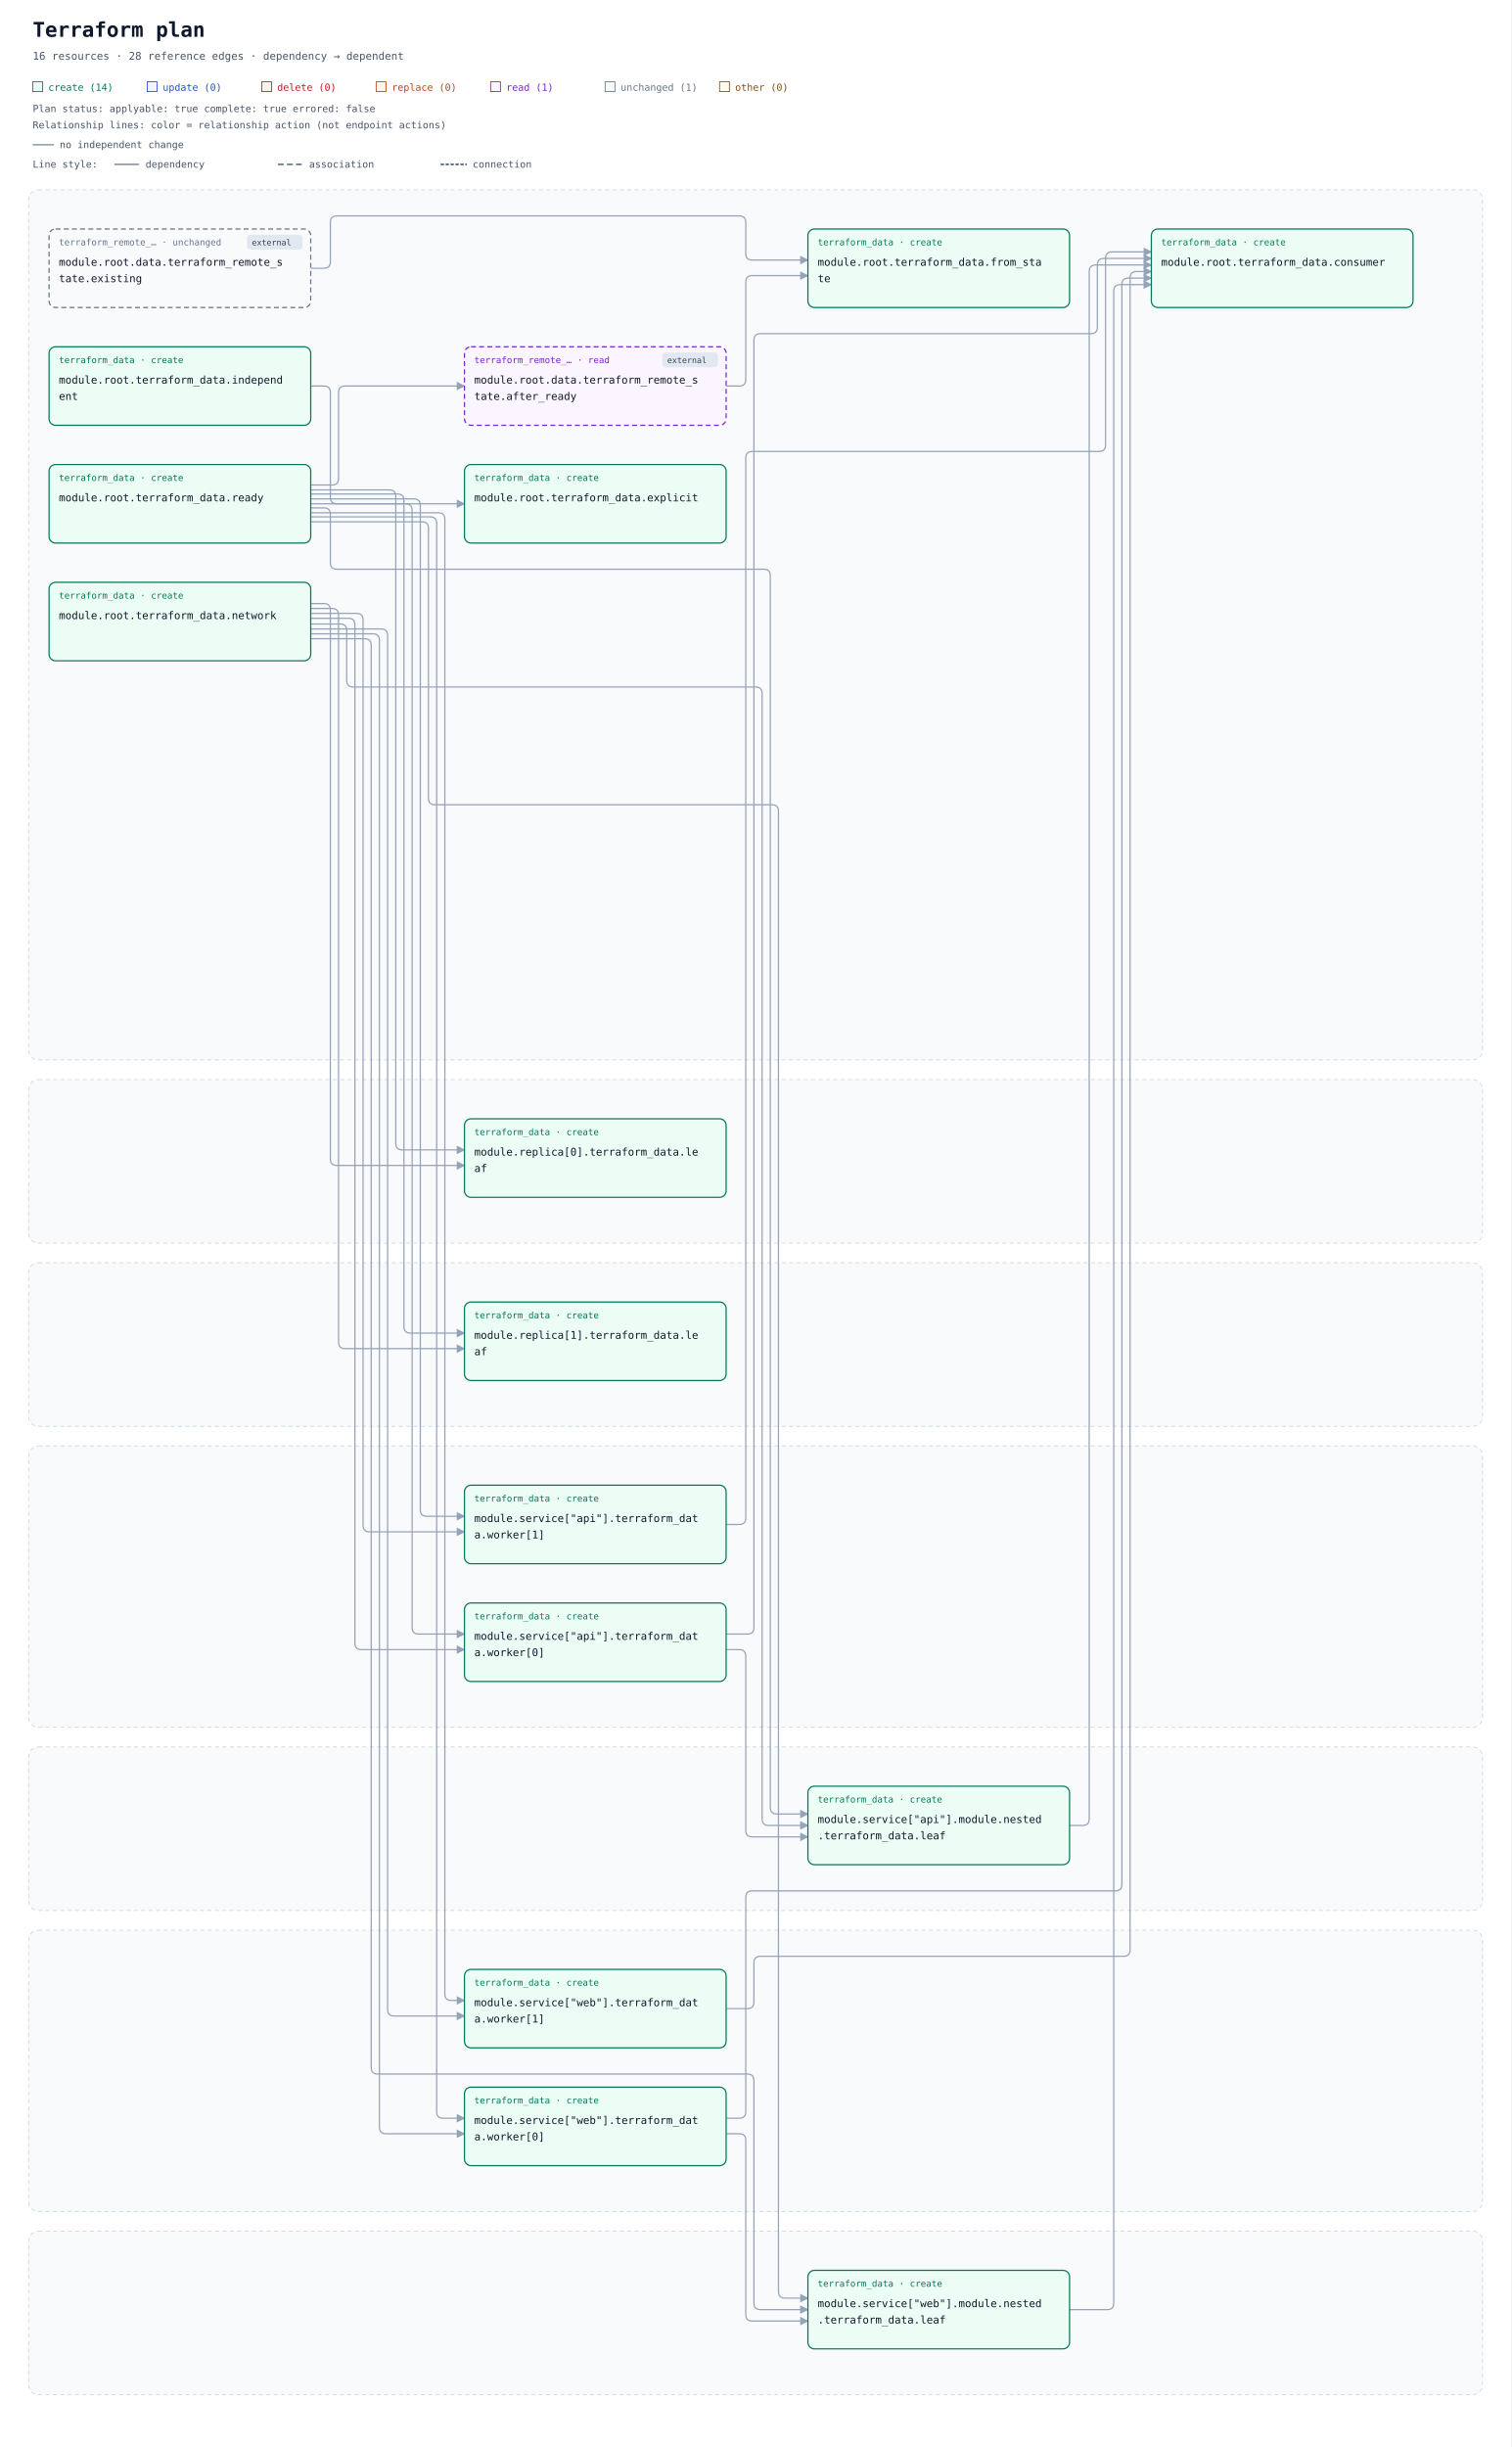
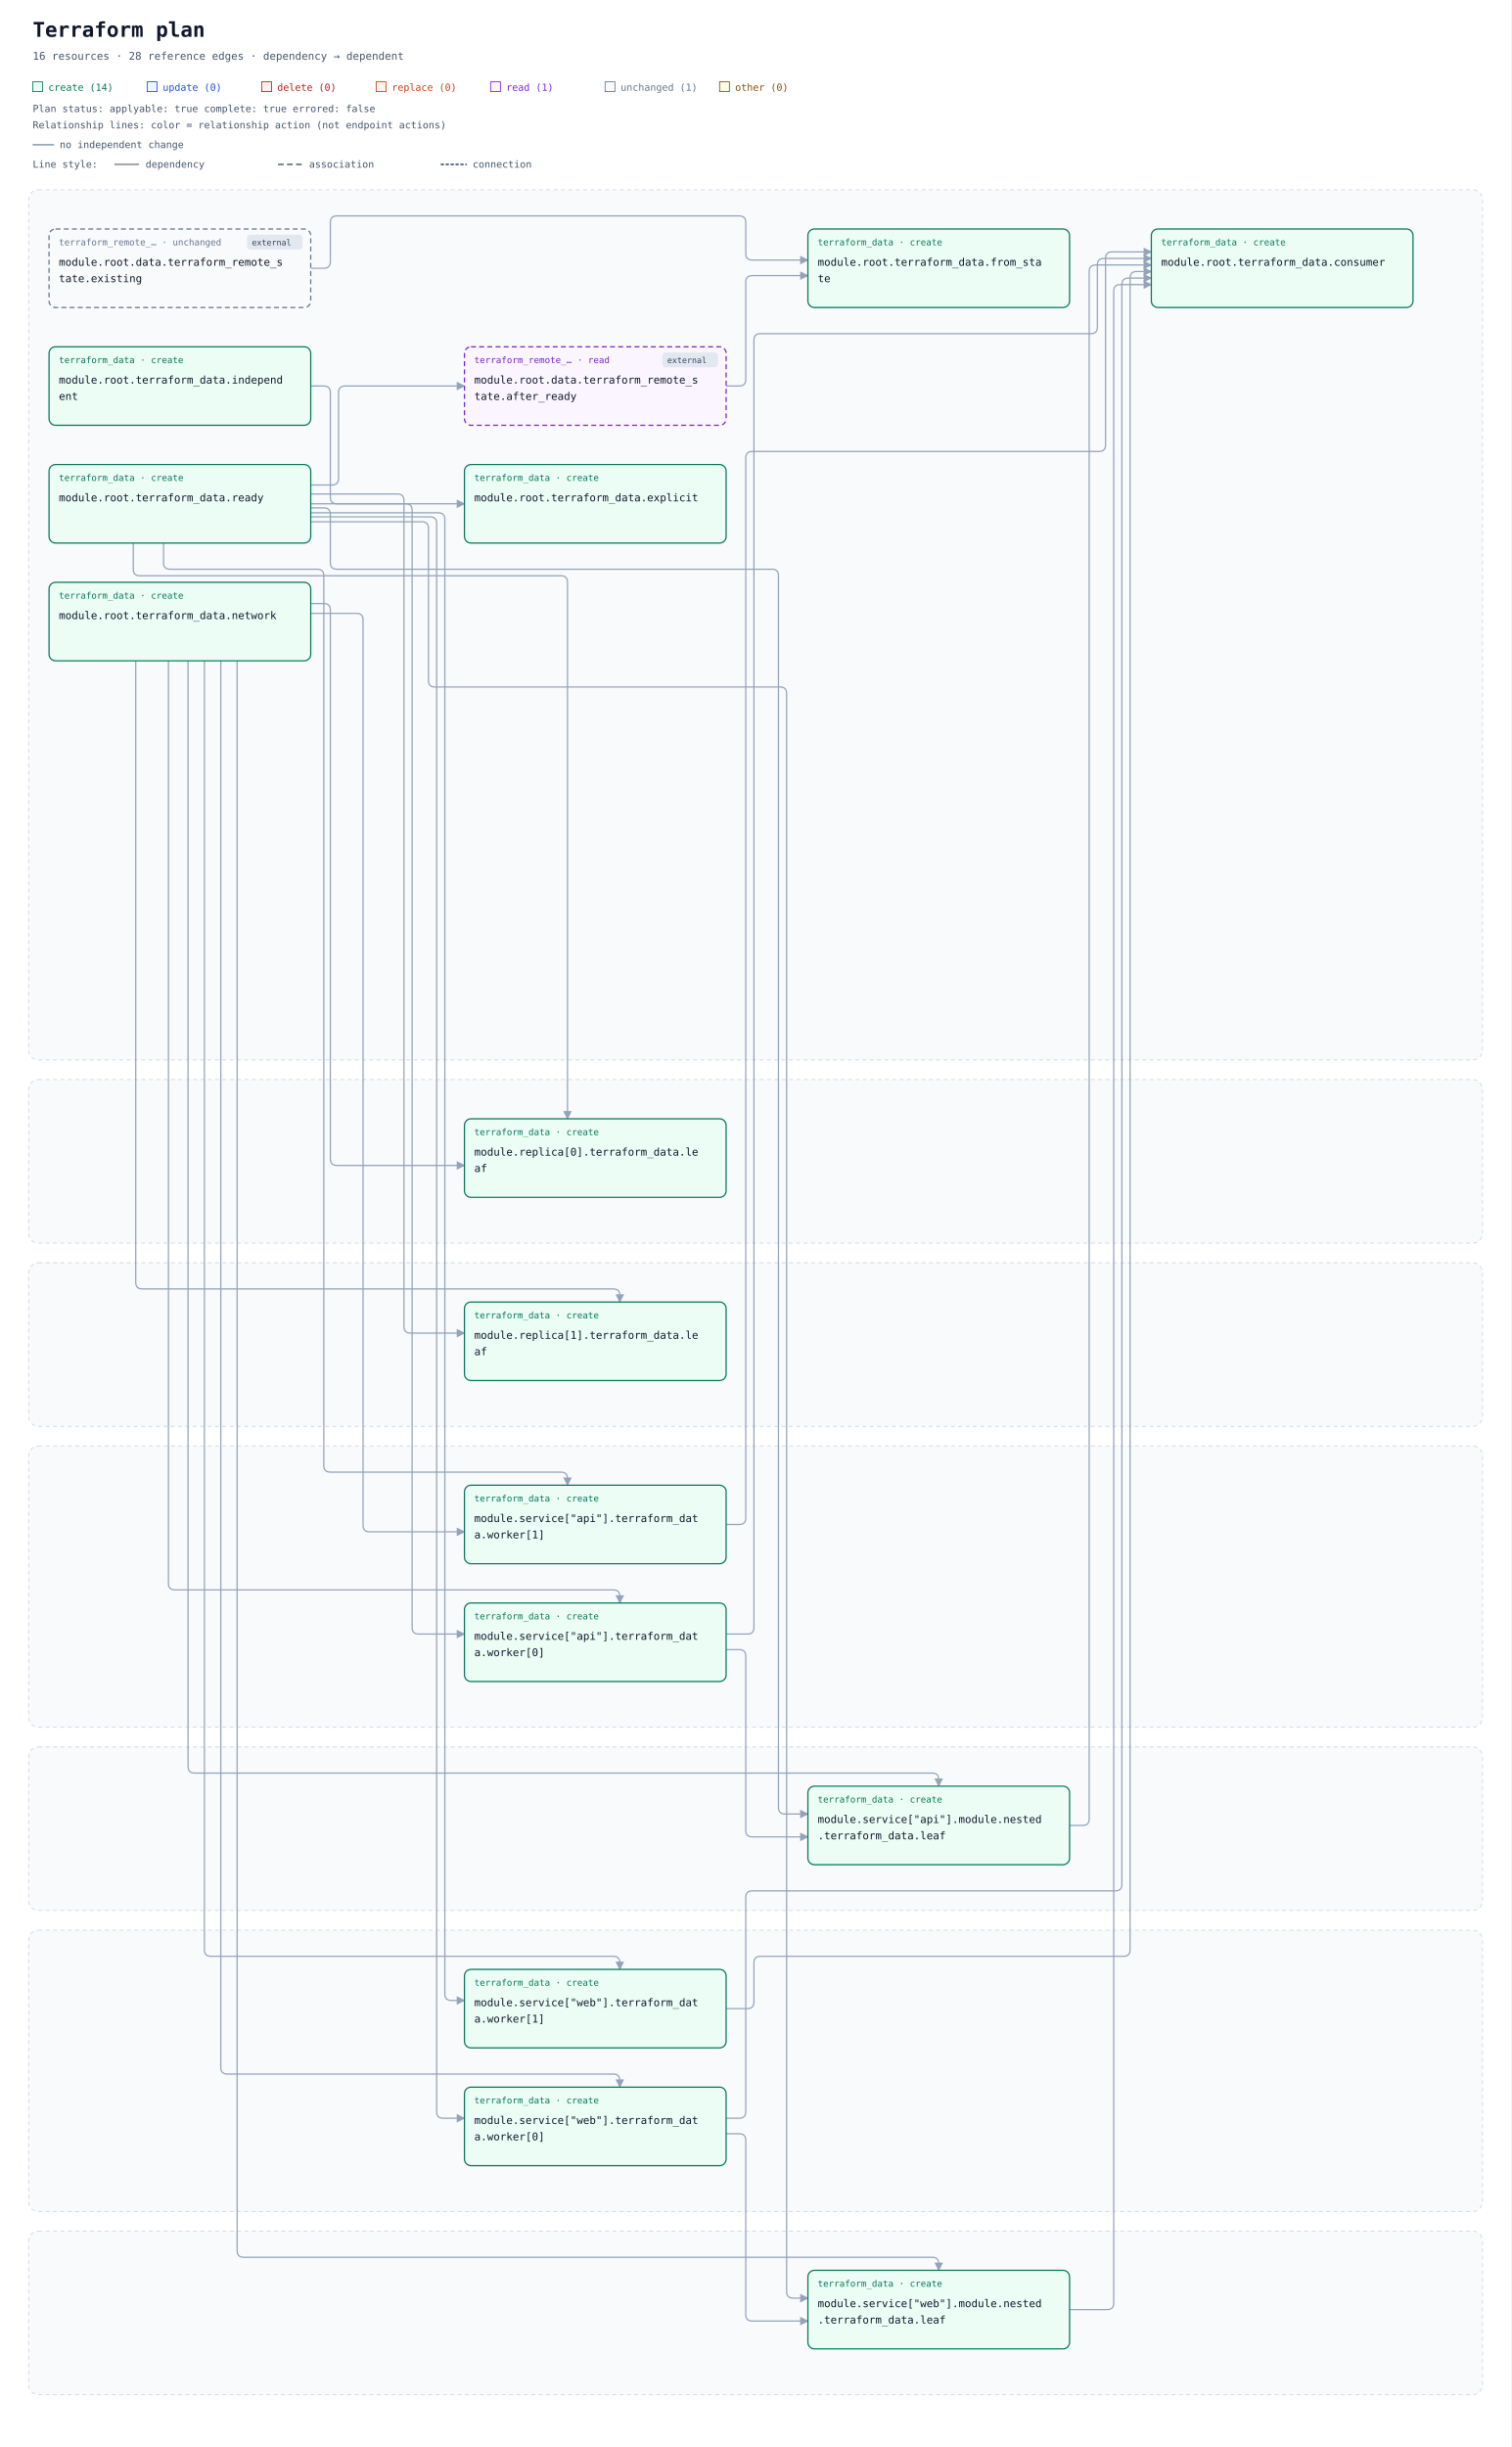
<svg xmlns="http://www.w3.org/2000/svg" width="1848" height="2992" viewBox="0 0 1848 2992" role="img" aria-labelledby="title description">
  <defs>
    <marker id="arrow" viewBox="0 0 10 10" refX="9" refY="5" markerWidth="7" markerHeight="7" orient="auto-start-reverse">
      <path d="M 0 0 L 10 5 L 0 10 z" fill="#94a3b8" />
    </marker>
  </defs>
  <rect width="100%" height="100%" fill="#ffffff" />
  <g font-family="ui-monospace, SFMono-Regular, Consolas, monospace">
    <text x="40" y="45" font-size="25" font-weight="700" fill="#0f172a">Terraform plan</text>
    <text x="40" y="73" font-size="13" fill="#475569">16 resources · 28 reference edges · dependency → dependent</text>
    <rect x="40" y="100" width="12" height="12" fill="#ecfdf5" stroke="#047857" />
    <text x="59" y="111" font-size="12" fill="#047857">create (14)</text>
    <rect x="180" y="100" width="12" height="12" fill="#eff6ff" stroke="#1d4ed8" />
    <text x="199" y="111" font-size="12" fill="#1d4ed8">update (0)</text>
    <rect x="320" y="100" width="12" height="12" fill="#fef2f2" stroke="#b91c1c" />
    <text x="339" y="111" font-size="12" fill="#b91c1c">delete (0)</text>
    <rect x="460" y="100" width="12" height="12" fill="#fff7ed" stroke="#c2410c" />
    <text x="479" y="111" font-size="12" fill="#c2410c">replace (0)</text>
    <rect x="600" y="100" width="12" height="12" fill="#faf5ff" stroke="#7e22ce" />
    <text x="619" y="111" font-size="12" fill="#7e22ce">read (1)</text>
    <rect x="740" y="100" width="12" height="12" fill="#f8fafc" stroke="#64748b" />
    <text x="759" y="111" font-size="12" fill="#64748b">unchanged (1)</text>
    <rect x="880" y="100" width="12" height="12" fill="#fefce8" stroke="#854d0e" />
    <text x="899" y="111" font-size="12" fill="#854d0e">other (0)</text>
    <g id="plan-status" data-plan-applyable="true" data-plan-complete="true" data-plan-errored="false">
      <text x="40" y="137" font-size="12" fill="#475569">Plan status: applyable: true complete: true errored: false</text>
    </g>
    <g id="relationship-legend" font-size="12" fill="#475569">
      <text x="40" y="157">Relationship lines: color = relationship action (not endpoint actions)</text>
      <path d="M 40 177 H 66" stroke="#94a3b8" stroke-width="2" />
      <text x="73" y="181">no independent change</text>
      <text x="40" y="205">Line style:</text>
      <path d="M 140 201 H 170" stroke="#64748b" stroke-width="1.5" />
      <text x="178" y="205">dependency</text>
      <path d="M 340 201 H 370" stroke="#64748b" stroke-width="2" stroke-dasharray="7 4" />
      <text x="378" y="205">association</text>
      <path d="M 540 201 H 570" stroke="#64748b" stroke-width="2.5" stroke-dasharray="2 4" stroke-linecap="round" />
      <text x="578" y="205">connection</text>
    </g>
    <g transform="translate(0 72)">
      <rect x="35" y="160" width="1778" height="1064" rx="12" fill="#f8fafc" stroke="#cbd5e1" stroke-dasharray="5 4" />
      <text x="52" y="185" font-size="13" font-weight="700" fill="#475569" />
      <rect x="35" y="1248" width="1778" height="200" rx="12" fill="#f8fafc" stroke="#cbd5e1" stroke-dasharray="5 4" />
      <text x="52" y="1273" font-size="13" font-weight="700" fill="#475569" />
      <rect x="35" y="1472" width="1778" height="200" rx="12" fill="#f8fafc" stroke="#cbd5e1" stroke-dasharray="5 4" />
      <text x="52" y="1497" font-size="13" font-weight="700" fill="#475569" />
      <rect x="35" y="1696" width="1778" height="344" rx="12" fill="#f8fafc" stroke="#cbd5e1" stroke-dasharray="5 4" />
      <text x="52" y="1721" font-size="13" font-weight="700" fill="#475569" />
      <rect x="35" y="2064" width="1778" height="200" rx="12" fill="#f8fafc" stroke="#cbd5e1" stroke-dasharray="5 4" />
      <text x="52" y="2089" font-size="13" font-weight="700" fill="#475569" />
      <rect x="35" y="2288" width="1778" height="344" rx="12" fill="#f8fafc" stroke="#cbd5e1" stroke-dasharray="5 4" />
      <text x="52" y="2313" font-size="13" font-weight="700" fill="#475569" />
      <rect x="35" y="2656" width="1778" height="200" rx="12" fill="#f8fafc" stroke="#cbd5e1" stroke-dasharray="5 4" />
      <text x="52" y="2681" font-size="13" font-weight="700" fill="#475569" />
      <path d="M 888 400 L 904 400 Q 912 400 912 392 L 912 273 Q 912 265 920 265 L 988 265 " data-edge-kind="dependency" data-source="resource-646174612e7465727261666f726d5f72656d6f74655f73746174652e61667465725f7265616479-current" data-target="resource-7465727261666f726d5f646174612e66726f6d5f7374617465-current" fill="none" stroke="#94a3b8" stroke-width="1.5" stroke-linejoin="round" marker-end="url(#arrow)" />
      <path d="M 380 256 L 396 256 Q 404 256 404 248 L 404 200 Q 404 192 412 192 L 904 192 Q 912 192 912 200 L 912 238 Q 912 246 920 246 L 988 246 " data-edge-kind="dependency" data-source="resource-646174612e7465727261666f726d5f72656d6f74655f73746174652e6578697374696e67-current" data-target="resource-7465727261666f726d5f646174612e66726f6d5f7374617465-current" fill="none" stroke="#94a3b8" stroke-width="1.5" stroke-linejoin="round" marker-end="url(#arrow)" />
      <path d="M 1308 2160 L 1324 2160 Q 1332 2160 1332 2152 L 1332 260 Q 1332 252 1340 252 L 1408 252 " data-edge-kind="dependency" data-source="resource-6d6f64756c652e736572766963655b22617069225d2e6d6f64756c652e6e65737465642e7465727261666f726d5f646174612e6c656166-current" data-target="resource-7465727261666f726d5f646174612e636f6e73756d6572-current" fill="none" stroke="#94a3b8" stroke-width="1.5" stroke-linejoin="round" marker-end="url(#arrow)" />
      <path d="M 888 1945 L 904 1945 Q 912 1945 912 1953 L 912 2166 Q 912 2174 920 2174 L 988 2174 " data-edge-kind="dependency" data-source="resource-6d6f64756c652e736572766963655b22617069225d2e7465727261666f726d5f646174612e776f726b65725b305d-current" data-target="resource-6d6f64756c652e736572766963655b22617069225d2e6d6f64756c652e6e65737465642e7465727261666f726d5f646174612e6c656166-current" fill="none" stroke="#94a3b8" stroke-width="1.5" stroke-linejoin="round" marker-end="url(#arrow)" />
      <path d="M 888 1926 L 914 1926 Q 922 1926 922 1918 L 922 344 Q 922 336 930 336 L 1334 336 Q 1342 336 1342 328 L 1342 252 Q 1342 244 1350 244 L 1408 244 " data-edge-kind="dependency" data-source="resource-6d6f64756c652e736572766963655b22617069225d2e7465727261666f726d5f646174612e776f726b65725b305d-current" data-target="resource-7465727261666f726d5f646174612e636f6e73756d6572-current" fill="none" stroke="#94a3b8" stroke-width="1.5" stroke-linejoin="round" marker-end="url(#arrow)" />
      <path d="M 888 1792 L 904 1792 Q 912 1792 912 1784 L 912 488 Q 912 480 920 480 L 1344 480 Q 1352 480 1352 472 L 1352 244 Q 1352 236 1360 236 L 1408 236 " data-edge-kind="dependency" data-source="resource-6d6f64756c652e736572766963655b22617069225d2e7465727261666f726d5f646174612e776f726b65725b315d-current" data-target="resource-7465727261666f726d5f646174612e636f6e73756d6572-current" fill="none" stroke="#94a3b8" stroke-width="1.5" stroke-linejoin="round" marker-end="url(#arrow)" />
      <path d="M 1308 2752 L 1354 2752 Q 1362 2752 1362 2744 L 1362 284 Q 1362 276 1370 276 L 1408 276 " data-edge-kind="dependency" data-source="resource-6d6f64756c652e736572766963655b22776562225d2e6d6f64756c652e6e65737465642e7465727261666f726d5f646174612e6c656166-current" data-target="resource-7465727261666f726d5f646174612e636f6e73756d6572-current" fill="none" stroke="#94a3b8" stroke-width="1.5" stroke-linejoin="round" marker-end="url(#arrow)" />
      <path d="M 888 2537 L 904 2537 Q 912 2537 912 2545 L 912 2758 Q 912 2766 920 2766 L 988 2766 " data-edge-kind="dependency" data-source="resource-6d6f64756c652e736572766963655b22776562225d2e7465727261666f726d5f646174612e776f726b65725b305d-current" data-target="resource-6d6f64756c652e736572766963655b22776562225d2e6d6f64756c652e6e65737465642e7465727261666f726d5f646174612e6c656166-current" fill="none" stroke="#94a3b8" stroke-width="1.5" stroke-linejoin="round" marker-end="url(#arrow)" />
      <path d="M 888 2518 L 904 2518 Q 912 2518 912 2510 L 912 2248 Q 912 2240 920 2240 L 1364 2240 Q 1372 2240 1372 2232 L 1372 276 Q 1372 268 1380 268 L 1408 268 " data-edge-kind="dependency" data-source="resource-6d6f64756c652e736572766963655b22776562225d2e7465727261666f726d5f646174612e776f726b65725b305d-current" data-target="resource-7465727261666f726d5f646174612e636f6e73756d6572-current" fill="none" stroke="#94a3b8" stroke-width="1.5" stroke-linejoin="round" marker-end="url(#arrow)" />
      <path d="M 888 2384 L 914 2384 Q 922 2384 922 2376 L 922 2328 Q 922 2320 930 2320 L 1374 2320 Q 1382 2320 1382 2312 L 1382 268 Q 1382 260 1390 260 L 1408 260 " data-edge-kind="dependency" data-source="resource-6d6f64756c652e736572766963655b22776562225d2e7465727261666f726d5f646174612e776f726b65725b315d-current" data-target="resource-7465727261666f726d5f646174612e636f6e73756d6572-current" fill="none" stroke="#94a3b8" stroke-width="1.5" stroke-linejoin="round" marker-end="url(#arrow)" />
      <path d="M 380 400 L 396 400 Q 404 400 404 408 L 404 536 Q 404 544 412 544 L 568 544 " data-edge-kind="dependency" data-source="resource-7465727261666f726d5f646174612e696e646570656e64656e74-current" data-target="resource-7465727261666f726d5f646174612e6578706c69636974-current" fill="none" stroke="#94a3b8" stroke-width="1.5" stroke-linejoin="round" marker-end="url(#arrow)" />
      <path d="M 380 666 L 396 666 Q 404 666 404 674 L 404 1345 Q 404 1353 412 1353 L 568 1353 " data-edge-kind="dependency" data-source="resource-7465727261666f726d5f646174612e6e6574776f726b-current" data-target="resource-6d6f64756c652e7265706c6963615b305d2e7465727261666f726d5f646174612e6c656166-current" fill="none" stroke="#94a3b8" stroke-width="1.5" stroke-linejoin="round" marker-end="url(#arrow)" />
-       <path d="M 380 672 L 406 672 Q 414 672 414 680 L 414 1569 Q 414 1577 422 1577 L 568 1577 " data-edge-kind="dependency" data-source="resource-7465727261666f726d5f646174612e6e6574776f726b-current" data-target="resource-6d6f64756c652e7265706c6963615b315d2e7465727261666f726d5f646174612e6c656166-current" fill="none" stroke="#94a3b8" stroke-width="1.5" stroke-linejoin="round" marker-end="url(#arrow)" />
-       <path d="M 380 691 L 416 691 Q 424 691 424 699 L 424 760 Q 424 768 432 768 L 924 768 Q 932 768 932 776 L 932 2152 Q 932 2160 940 2160 L 988 2160 " data-edge-kind="dependency" data-source="resource-7465727261666f726d5f646174612e6e6574776f726b-current" data-target="resource-6d6f64756c652e736572766963655b22617069225d2e6d6f64756c652e6e65737465642e7465727261666f726d5f646174612e6c656166-current" fill="none" stroke="#94a3b8" stroke-width="1.5" stroke-linejoin="round" marker-end="url(#arrow)" />
-       <path d="M 380 684 L 426 684 Q 434 684 434 692 L 434 1937 Q 434 1945 442 1945 L 568 1945 " data-edge-kind="dependency" data-source="resource-7465727261666f726d5f646174612e6e6574776f726b-current" data-target="resource-6d6f64756c652e736572766963655b22617069225d2e7465727261666f726d5f646174612e776f726b65725b305d-current" fill="none" stroke="#94a3b8" stroke-width="1.5" stroke-linejoin="round" marker-end="url(#arrow)" />
+       <path d="M 166 736 L 166 1496 Q 166 1504 174 1504 L 750 1504 Q 758 1504 758 1512 L 758 1520 " data-edge-kind="dependency" data-source="resource-7465727261666f726d5f646174612e6e6574776f726b-current" data-target="resource-6d6f64756c652e7265706c6963615b315d2e7465727261666f726d5f646174612e6c656166-current" fill="none" stroke="#94a3b8" stroke-width="1.5" stroke-linejoin="round" marker-end="url(#arrow)" />
+       <path d="M 230 736 L 230 2088 Q 230 2096 238 2096 L 1140 2096 Q 1148 2096 1148 2104 L 1148 2112 " data-edge-kind="dependency" data-source="resource-7465727261666f726d5f646174612e6e6574776f726b-current" data-target="resource-6d6f64756c652e736572766963655b22617069225d2e6d6f64756c652e6e65737465642e7465727261666f726d5f646174612e6c656166-current" fill="none" stroke="#94a3b8" stroke-width="1.5" stroke-linejoin="round" marker-end="url(#arrow)" />
+       <path d="M 206 736 L 206 1864 Q 206 1872 214 1872 L 750 1872 Q 758 1872 758 1880 L 758 1888 " data-edge-kind="dependency" data-source="resource-7465727261666f726d5f646174612e6e6574776f726b-current" data-target="resource-6d6f64756c652e736572766963655b22617069225d2e7465727261666f726d5f646174612e776f726b65725b305d-current" fill="none" stroke="#94a3b8" stroke-width="1.5" stroke-linejoin="round" marker-end="url(#arrow)" />
      <path d="M 380 678 L 436 678 Q 444 678 444 686 L 444 1793 Q 444 1801 452 1801 L 568 1801 " data-edge-kind="dependency" data-source="resource-7465727261666f726d5f646174612e6e6574776f726b-current" data-target="resource-6d6f64756c652e736572766963655b22617069225d2e7465727261666f726d5f646174612e776f726b65725b315d-current" fill="none" stroke="#94a3b8" stroke-width="1.5" stroke-linejoin="round" marker-end="url(#arrow)" />
-       <path d="M 380 709 L 446 709 Q 454 709 454 717 L 454 2456 Q 454 2464 462 2464 L 914 2464 Q 922 2464 922 2472 L 922 2744 Q 922 2752 930 2752 L 988 2752 " data-edge-kind="dependency" data-source="resource-7465727261666f726d5f646174612e6e6574776f726b-current" data-target="resource-6d6f64756c652e736572766963655b22776562225d2e6d6f64756c652e6e65737465642e7465727261666f726d5f646174612e6c656166-current" fill="none" stroke="#94a3b8" stroke-width="1.5" stroke-linejoin="round" marker-end="url(#arrow)" />
-       <path d="M 380 703 L 456 703 Q 464 703 464 711 L 464 2529 Q 464 2537 472 2537 L 568 2537 " data-edge-kind="dependency" data-source="resource-7465727261666f726d5f646174612e6e6574776f726b-current" data-target="resource-6d6f64756c652e736572766963655b22776562225d2e7465727261666f726d5f646174612e776f726b65725b305d-current" fill="none" stroke="#94a3b8" stroke-width="1.5" stroke-linejoin="round" marker-end="url(#arrow)" />
-       <path d="M 380 697 L 466 697 Q 474 697 474 705 L 474 2385 Q 474 2393 482 2393 L 568 2393 " data-edge-kind="dependency" data-source="resource-7465727261666f726d5f646174612e6e6574776f726b-current" data-target="resource-6d6f64756c652e736572766963655b22776562225d2e7465727261666f726d5f646174612e776f726b65725b315d-current" fill="none" stroke="#94a3b8" stroke-width="1.5" stroke-linejoin="round" marker-end="url(#arrow)" />
+       <path d="M 290 736 L 290 2680 Q 290 2688 298 2688 L 1140 2688 Q 1148 2688 1148 2696 L 1148 2704 " data-edge-kind="dependency" data-source="resource-7465727261666f726d5f646174612e6e6574776f726b-current" data-target="resource-6d6f64756c652e736572766963655b22776562225d2e6d6f64756c652e6e65737465642e7465727261666f726d5f646174612e6c656166-current" fill="none" stroke="#94a3b8" stroke-width="1.5" stroke-linejoin="round" marker-end="url(#arrow)" />
+       <path d="M 270 736 L 270 2456 Q 270 2464 278 2464 L 750 2464 Q 758 2464 758 2472 L 758 2480 " data-edge-kind="dependency" data-source="resource-7465727261666f726d5f646174612e6e6574776f726b-current" data-target="resource-6d6f64756c652e736572766963655b22776562225d2e7465727261666f726d5f646174612e776f726b65725b305d-current" fill="none" stroke="#94a3b8" stroke-width="1.5" stroke-linejoin="round" marker-end="url(#arrow)" />
+       <path d="M 250 736 L 250 2312 Q 250 2320 258 2320 L 750 2320 Q 758 2320 758 2328 L 758 2336 " data-edge-kind="dependency" data-source="resource-7465727261666f726d5f646174612e6e6574776f726b-current" data-target="resource-6d6f64756c652e736572766963655b22776562225d2e7465727261666f726d5f646174612e776f726b65725b315d-current" fill="none" stroke="#94a3b8" stroke-width="1.5" stroke-linejoin="round" marker-end="url(#arrow)" />
      <path d="M 380 521 L 406 521 Q 414 521 414 513 L 414 408 Q 414 400 422 400 L 568 400 " data-edge-kind="dependency" data-source="resource-7465727261666f726d5f646174612e7265616479-current" data-target="resource-646174612e7465727261666f726d5f72656d6f74655f73746174652e61667465725f7265616479-current" fill="none" stroke="#94a3b8" stroke-width="1.5" stroke-linejoin="round" marker-end="url(#arrow)" />
-       <path d="M 380 527 L 476 527 Q 484 527 484 535 L 484 1326 Q 484 1334 492 1334 L 568 1334 " data-edge-kind="dependency" data-source="resource-7465727261666f726d5f646174612e7265616479-current" data-target="resource-6d6f64756c652e7265706c6963615b305d2e7465727261666f726d5f646174612e6c656166-current" fill="none" stroke="#94a3b8" stroke-width="1.5" stroke-linejoin="round" marker-end="url(#arrow)" />
+       <path d="M 163 592 L 163 624 Q 163 632 171 632 L 686 632 Q 694 632 694 640 L 694 1296 " data-edge-kind="dependency" data-source="resource-7465727261666f726d5f646174612e7265616479-current" data-target="resource-6d6f64756c652e7265706c6963615b305d2e7465727261666f726d5f646174612e6c656166-current" fill="none" stroke="#94a3b8" stroke-width="1.5" stroke-linejoin="round" marker-end="url(#arrow)" />
      <path d="M 380 532 L 486 532 Q 494 532 494 540 L 494 1550 Q 494 1558 502 1558 L 568 1558 " data-edge-kind="dependency" data-source="resource-7465727261666f726d5f646174612e7265616479-current" data-target="resource-6d6f64756c652e7265706c6963615b315d2e7465727261666f726d5f646174612e6c656166-current" fill="none" stroke="#94a3b8" stroke-width="1.5" stroke-linejoin="round" marker-end="url(#arrow)" />
-       <path d="M 380 549 L 396 549 Q 404 549 404 557 L 404 616 Q 404 624 412 624 L 934 624 Q 942 624 942 632 L 942 2138 Q 942 2146 950 2146 L 988 2146 " data-edge-kind="dependency" data-source="resource-7465727261666f726d5f646174612e7265616479-current" data-target="resource-6d6f64756c652e736572766963655b22617069225d2e6d6f64756c652e6e65737465642e7465727261666f726d5f646174612e6c656166-current" fill="none" stroke="#94a3b8" stroke-width="1.5" stroke-linejoin="round" marker-end="url(#arrow)" />
+       <path d="M 380 549 L 396 549 Q 404 549 404 557 L 404 616 Q 404 624 412 624 L 944 624 Q 952 624 952 632 L 952 2138 Q 952 2146 960 2146 L 988 2146 " data-edge-kind="dependency" data-source="resource-7465727261666f726d5f646174612e7265616479-current" data-target="resource-6d6f64756c652e736572766963655b22617069225d2e6d6f64756c652e6e65737465642e7465727261666f726d5f646174612e6c656166-current" fill="none" stroke="#94a3b8" stroke-width="1.5" stroke-linejoin="round" marker-end="url(#arrow)" />
      <path d="M 380 544 L 496 544 Q 504 544 504 552 L 504 1918 Q 504 1926 512 1926 L 568 1926 " data-edge-kind="dependency" data-source="resource-7465727261666f726d5f646174612e7265616479-current" data-target="resource-6d6f64756c652e736572766963655b22617069225d2e7465727261666f726d5f646174612e776f726b65725b305d-current" fill="none" stroke="#94a3b8" stroke-width="1.5" stroke-linejoin="round" marker-end="url(#arrow)" />
-       <path d="M 380 538 L 506 538 Q 514 538 514 546 L 514 1774 Q 514 1782 522 1782 L 568 1782 " data-edge-kind="dependency" data-source="resource-7465727261666f726d5f646174612e7265616479-current" data-target="resource-6d6f64756c652e736572766963655b22617069225d2e7465727261666f726d5f646174612e776f726b65725b315d-current" fill="none" stroke="#94a3b8" stroke-width="1.5" stroke-linejoin="round" marker-end="url(#arrow)" />
-       <path d="M 380 566 L 516 566 Q 524 566 524 574 L 524 904 Q 524 912 532 912 L 944 912 Q 952 912 952 920 L 952 2730 Q 952 2738 960 2738 L 988 2738 " data-edge-kind="dependency" data-source="resource-7465727261666f726d5f646174612e7265616479-current" data-target="resource-6d6f64756c652e736572766963655b22776562225d2e6d6f64756c652e6e65737465642e7465727261666f726d5f646174612e6c656166-current" fill="none" stroke="#94a3b8" stroke-width="1.5" stroke-linejoin="round" marker-end="url(#arrow)" />
+       <path d="M 200 592 L 200 616 Q 200 624 208 624 L 388 624 Q 396 624 396 632 L 396 1720 Q 396 1728 404 1728 L 686 1728 Q 694 1728 694 1736 L 694 1744 " data-edge-kind="dependency" data-source="resource-7465727261666f726d5f646174612e7265616479-current" data-target="resource-6d6f64756c652e736572766963655b22617069225d2e7465727261666f726d5f646174612e776f726b65725b315d-current" fill="none" stroke="#94a3b8" stroke-width="1.5" stroke-linejoin="round" marker-end="url(#arrow)" />
+       <path d="M 380 566 L 516 566 Q 524 566 524 574 L 524 760 Q 524 768 532 768 L 954 768 Q 962 768 962 776 L 962 2730 Q 962 2738 970 2738 L 988 2738 " data-edge-kind="dependency" data-source="resource-7465727261666f726d5f646174612e7265616479-current" data-target="resource-6d6f64756c652e736572766963655b22776562225d2e6d6f64756c652e6e65737465642e7465727261666f726d5f646174612e6c656166-current" fill="none" stroke="#94a3b8" stroke-width="1.5" stroke-linejoin="round" marker-end="url(#arrow)" />
      <path d="M 380 560 L 526 560 Q 534 560 534 568 L 534 2510 Q 534 2518 542 2518 L 568 2518 " data-edge-kind="dependency" data-source="resource-7465727261666f726d5f646174612e7265616479-current" data-target="resource-6d6f64756c652e736572766963655b22776562225d2e7465727261666f726d5f646174612e776f726b65725b305d-current" fill="none" stroke="#94a3b8" stroke-width="1.5" stroke-linejoin="round" marker-end="url(#arrow)" />
      <path d="M 380 555 L 536 555 Q 544 555 544 563 L 544 2366 Q 544 2374 552 2374 L 568 2374 " data-edge-kind="dependency" data-source="resource-7465727261666f726d5f646174612e7265616479-current" data-target="resource-6d6f64756c652e736572766963655b22776562225d2e7465727261666f726d5f646174612e776f726b65725b315d-current" fill="none" stroke="#94a3b8" stroke-width="1.5" stroke-linejoin="round" marker-end="url(#arrow)" />
      <g id="resource-646174612e7465727261666f726d5f72656d6f74655f73746174652e61667465725f7265616479-current" data-architecture-id="terraform:646174612e7465727261666f726d5f72656d6f74655f73746174652e61667465725f7265616479-current" data-qualified-address="module.root.data.terraform_remote_state.after_ready" data-terraform-address="data.terraform_remote_state.after_ready" data-plan-relevant="true" data-relevant-attributes="[[&quot;outputs&quot;,&quot;network_id&quot;]]" data-action-reason="read_because_dependency_pending">
        <rect x="568" y="352" width="320" height="96" rx="8" fill="#faf5ff" stroke="#7e22ce" stroke-width="1.5" data-mode="data" stroke-dasharray="6 4" />
        <g data-external="true">
          <rect x="810" y="359" width="68" height="18" rx="4" fill="#e2e8f0" />
          <text x="816" y="372" font-size="10" fill="#334155">external</text>
        </g>
        <text x="580" y="372" font-size="11" fill="#7e22ce">terraform_remote_… · read</text>
        <text x="580" y="397" font-size="13" fill="#0f172a">module.root.data.terraform_remote_s</text>
        <text x="580" y="417" font-size="13" fill="#0f172a">tate.after_ready</text>
      </g>
      <g id="resource-646174612e7465727261666f726d5f72656d6f74655f73746174652e6578697374696e67-current" data-architecture-id="terraform:646174612e7465727261666f726d5f72656d6f74655f73746174652e6578697374696e67-current" data-qualified-address="module.root.data.terraform_remote_state.existing" data-terraform-address="data.terraform_remote_state.existing" data-plan-relevant="true" data-relevant-attributes="[[&quot;outputs&quot;,&quot;network_id&quot;]]">
        <rect x="60" y="208" width="320" height="96" rx="8" fill="#f8fafc" stroke="#64748b" stroke-width="1.5" data-mode="data" stroke-dasharray="6 4" />
        <g data-external="true">
          <rect x="302" y="215" width="68" height="18" rx="4" fill="#e2e8f0" />
          <text x="308" y="228" font-size="10" fill="#334155">external</text>
        </g>
        <text x="72" y="228" font-size="11" fill="#64748b">terraform_remote_… · unchanged</text>
        <text x="72" y="253" font-size="13" fill="#0f172a">module.root.data.terraform_remote_s</text>
        <text x="72" y="273" font-size="13" fill="#0f172a">tate.existing</text>
      </g>
      <g id="resource-6d6f64756c652e7265706c6963615b305d2e7465727261666f726d5f646174612e6c656166-current" data-architecture-id="terraform:6d6f64756c652e7265706c6963615b305d2e7465727261666f726d5f646174612e6c656166-current" data-qualified-address="module.replica[0].terraform_data.leaf" data-terraform-address="module.replica[0].terraform_data.leaf" data-plan-relevant="true" data-relevant-attributes="[[&quot;id&quot;]]">
        <rect x="568" y="1296" width="320" height="96" rx="8" fill="#ecfdf5" stroke="#047857" stroke-width="1.5" data-mode="managed" />
        <text x="580" y="1316" font-size="11" fill="#047857">terraform_data · create</text>
        <text x="580" y="1341" font-size="13" fill="#0f172a">module.replica[0].terraform_data.le</text>
        <text x="580" y="1361" font-size="13" fill="#0f172a">af</text>
      </g>
      <g id="resource-6d6f64756c652e7265706c6963615b315d2e7465727261666f726d5f646174612e6c656166-current" data-architecture-id="terraform:6d6f64756c652e7265706c6963615b315d2e7465727261666f726d5f646174612e6c656166-current" data-qualified-address="module.replica[1].terraform_data.leaf" data-terraform-address="module.replica[1].terraform_data.leaf" data-plan-relevant="true" data-relevant-attributes="[[&quot;id&quot;]]">
        <rect x="568" y="1520" width="320" height="96" rx="8" fill="#ecfdf5" stroke="#047857" stroke-width="1.5" data-mode="managed" />
        <text x="580" y="1540" font-size="11" fill="#047857">terraform_data · create</text>
        <text x="580" y="1565" font-size="13" fill="#0f172a">module.replica[1].terraform_data.le</text>
        <text x="580" y="1585" font-size="13" fill="#0f172a">af</text>
      </g>
      <g id="resource-6d6f64756c652e736572766963655b22617069225d2e6d6f64756c652e6e65737465642e7465727261666f726d5f646174612e6c656166-current" data-architecture-id="terraform:6d6f64756c652e736572766963655b22617069225d2e6d6f64756c652e6e65737465642e7465727261666f726d5f646174612e6c656166-current" data-qualified-address="module.service[&quot;api&quot;].module.nested.terraform_data.leaf" data-terraform-address="module.service[&quot;api&quot;].module.nested.terraform_data.leaf" data-plan-relevant="true" data-relevant-attributes="[[&quot;id&quot;]]">
        <rect x="988" y="2112" width="320" height="96" rx="8" fill="#ecfdf5" stroke="#047857" stroke-width="1.5" data-mode="managed" />
        <text x="1000" y="2132" font-size="11" fill="#047857">terraform_data · create</text>
        <text x="1000" y="2157" font-size="13" fill="#0f172a">module.service["api"].module.nested</text>
        <text x="1000" y="2177" font-size="13" fill="#0f172a">.terraform_data.leaf</text>
      </g>
      <g id="resource-6d6f64756c652e736572766963655b22617069225d2e7465727261666f726d5f646174612e776f726b65725b305d-current" data-architecture-id="terraform:6d6f64756c652e736572766963655b22617069225d2e7465727261666f726d5f646174612e776f726b65725b305d-current" data-qualified-address="module.service[&quot;api&quot;].terraform_data.worker[0]" data-terraform-address="module.service[&quot;api&quot;].terraform_data.worker[0]" data-plan-relevant="true" data-relevant-attributes="[[&quot;id&quot;]]">
        <rect x="568" y="1888" width="320" height="96" rx="8" fill="#ecfdf5" stroke="#047857" stroke-width="1.5" data-mode="managed" />
        <text x="580" y="1908" font-size="11" fill="#047857">terraform_data · create</text>
        <text x="580" y="1933" font-size="13" fill="#0f172a">module.service["api"].terraform_dat</text>
        <text x="580" y="1953" font-size="13" fill="#0f172a">a.worker[0]</text>
      </g>
      <g id="resource-6d6f64756c652e736572766963655b22617069225d2e7465727261666f726d5f646174612e776f726b65725b315d-current" data-architecture-id="terraform:6d6f64756c652e736572766963655b22617069225d2e7465727261666f726d5f646174612e776f726b65725b315d-current" data-qualified-address="module.service[&quot;api&quot;].terraform_data.worker[1]" data-terraform-address="module.service[&quot;api&quot;].terraform_data.worker[1]">
        <rect x="568" y="1744" width="320" height="96" rx="8" fill="#ecfdf5" stroke="#047857" stroke-width="1.5" data-mode="managed" />
        <text x="580" y="1764" font-size="11" fill="#047857">terraform_data · create</text>
        <text x="580" y="1789" font-size="13" fill="#0f172a">module.service["api"].terraform_dat</text>
        <text x="580" y="1809" font-size="13" fill="#0f172a">a.worker[1]</text>
      </g>
      <g id="resource-6d6f64756c652e736572766963655b22776562225d2e6d6f64756c652e6e65737465642e7465727261666f726d5f646174612e6c656166-current" data-architecture-id="terraform:6d6f64756c652e736572766963655b22776562225d2e6d6f64756c652e6e65737465642e7465727261666f726d5f646174612e6c656166-current" data-qualified-address="module.service[&quot;web&quot;].module.nested.terraform_data.leaf" data-terraform-address="module.service[&quot;web&quot;].module.nested.terraform_data.leaf" data-plan-relevant="true" data-relevant-attributes="[[&quot;id&quot;]]">
        <rect x="988" y="2704" width="320" height="96" rx="8" fill="#ecfdf5" stroke="#047857" stroke-width="1.5" data-mode="managed" />
        <text x="1000" y="2724" font-size="11" fill="#047857">terraform_data · create</text>
        <text x="1000" y="2749" font-size="13" fill="#0f172a">module.service["web"].module.nested</text>
        <text x="1000" y="2769" font-size="13" fill="#0f172a">.terraform_data.leaf</text>
      </g>
      <g id="resource-6d6f64756c652e736572766963655b22776562225d2e7465727261666f726d5f646174612e776f726b65725b305d-current" data-architecture-id="terraform:6d6f64756c652e736572766963655b22776562225d2e7465727261666f726d5f646174612e776f726b65725b305d-current" data-qualified-address="module.service[&quot;web&quot;].terraform_data.worker[0]" data-terraform-address="module.service[&quot;web&quot;].terraform_data.worker[0]" data-plan-relevant="true" data-relevant-attributes="[[&quot;id&quot;]]">
        <rect x="568" y="2480" width="320" height="96" rx="8" fill="#ecfdf5" stroke="#047857" stroke-width="1.5" data-mode="managed" />
        <text x="580" y="2500" font-size="11" fill="#047857">terraform_data · create</text>
        <text x="580" y="2525" font-size="13" fill="#0f172a">module.service["web"].terraform_dat</text>
        <text x="580" y="2545" font-size="13" fill="#0f172a">a.worker[0]</text>
      </g>
      <g id="resource-6d6f64756c652e736572766963655b22776562225d2e7465727261666f726d5f646174612e776f726b65725b315d-current" data-architecture-id="terraform:6d6f64756c652e736572766963655b22776562225d2e7465727261666f726d5f646174612e776f726b65725b315d-current" data-qualified-address="module.service[&quot;web&quot;].terraform_data.worker[1]" data-terraform-address="module.service[&quot;web&quot;].terraform_data.worker[1]">
        <rect x="568" y="2336" width="320" height="96" rx="8" fill="#ecfdf5" stroke="#047857" stroke-width="1.5" data-mode="managed" />
        <text x="580" y="2356" font-size="11" fill="#047857">terraform_data · create</text>
        <text x="580" y="2381" font-size="13" fill="#0f172a">module.service["web"].terraform_dat</text>
        <text x="580" y="2401" font-size="13" fill="#0f172a">a.worker[1]</text>
      </g>
      <g id="resource-7465727261666f726d5f646174612e636f6e73756d6572-current" data-architecture-id="terraform:7465727261666f726d5f646174612e636f6e73756d6572-current" data-qualified-address="module.root.terraform_data.consumer" data-terraform-address="terraform_data.consumer">
        <rect x="1408" y="208" width="320" height="96" rx="8" fill="#ecfdf5" stroke="#047857" stroke-width="1.5" data-mode="managed" />
        <text x="1420" y="228" font-size="11" fill="#047857">terraform_data · create</text>
        <text x="1420" y="253" font-size="13" fill="#0f172a">module.root.terraform_data.consumer</text>
      </g>
      <g id="resource-7465727261666f726d5f646174612e6578706c69636974-current" data-architecture-id="terraform:7465727261666f726d5f646174612e6578706c69636974-current" data-qualified-address="module.root.terraform_data.explicit" data-terraform-address="terraform_data.explicit">
        <rect x="568" y="496" width="320" height="96" rx="8" fill="#ecfdf5" stroke="#047857" stroke-width="1.5" data-mode="managed" />
        <text x="580" y="516" font-size="11" fill="#047857">terraform_data · create</text>
        <text x="580" y="541" font-size="13" fill="#0f172a">module.root.terraform_data.explicit</text>
      </g>
      <g id="resource-7465727261666f726d5f646174612e66726f6d5f7374617465-current" data-architecture-id="terraform:7465727261666f726d5f646174612e66726f6d5f7374617465-current" data-qualified-address="module.root.terraform_data.from_state" data-terraform-address="terraform_data.from_state">
        <rect x="988" y="208" width="320" height="96" rx="8" fill="#ecfdf5" stroke="#047857" stroke-width="1.5" data-mode="managed" />
        <text x="1000" y="228" font-size="11" fill="#047857">terraform_data · create</text>
        <text x="1000" y="253" font-size="13" fill="#0f172a">module.root.terraform_data.from_sta</text>
        <text x="1000" y="273" font-size="13" fill="#0f172a">te</text>
      </g>
      <g id="resource-7465727261666f726d5f646174612e696e646570656e64656e74-current" data-architecture-id="terraform:7465727261666f726d5f646174612e696e646570656e64656e74-current" data-qualified-address="module.root.terraform_data.independent" data-terraform-address="terraform_data.independent">
        <rect x="60" y="352" width="320" height="96" rx="8" fill="#ecfdf5" stroke="#047857" stroke-width="1.5" data-mode="managed" />
        <text x="72" y="372" font-size="11" fill="#047857">terraform_data · create</text>
        <text x="72" y="397" font-size="13" fill="#0f172a">module.root.terraform_data.independ</text>
        <text x="72" y="417" font-size="13" fill="#0f172a">ent</text>
      </g>
      <g id="resource-7465727261666f726d5f646174612e6e6574776f726b-current" data-architecture-id="terraform:7465727261666f726d5f646174612e6e6574776f726b-current" data-qualified-address="module.root.terraform_data.network" data-terraform-address="terraform_data.network" data-plan-relevant="true" data-relevant-attributes="[[&quot;id&quot;]]">
        <rect x="60" y="640" width="320" height="96" rx="8" fill="#ecfdf5" stroke="#047857" stroke-width="1.5" data-mode="managed" />
        <text x="72" y="660" font-size="11" fill="#047857">terraform_data · create</text>
        <text x="72" y="685" font-size="13" fill="#0f172a">module.root.terraform_data.network</text>
      </g>
      <g id="resource-7465727261666f726d5f646174612e7265616479-current" data-architecture-id="terraform:7465727261666f726d5f646174612e7265616479-current" data-qualified-address="module.root.terraform_data.ready" data-terraform-address="terraform_data.ready" data-plan-relevant="true" data-relevant-attributes="[[&quot;id&quot;]]">
        <rect x="60" y="496" width="320" height="96" rx="8" fill="#ecfdf5" stroke="#047857" stroke-width="1.5" data-mode="managed" />
        <text x="72" y="516" font-size="11" fill="#047857">terraform_data · create</text>
        <text x="72" y="541" font-size="13" fill="#0f172a">module.root.terraform_data.ready</text>
      </g>
    </g>
  </g>
</svg>
